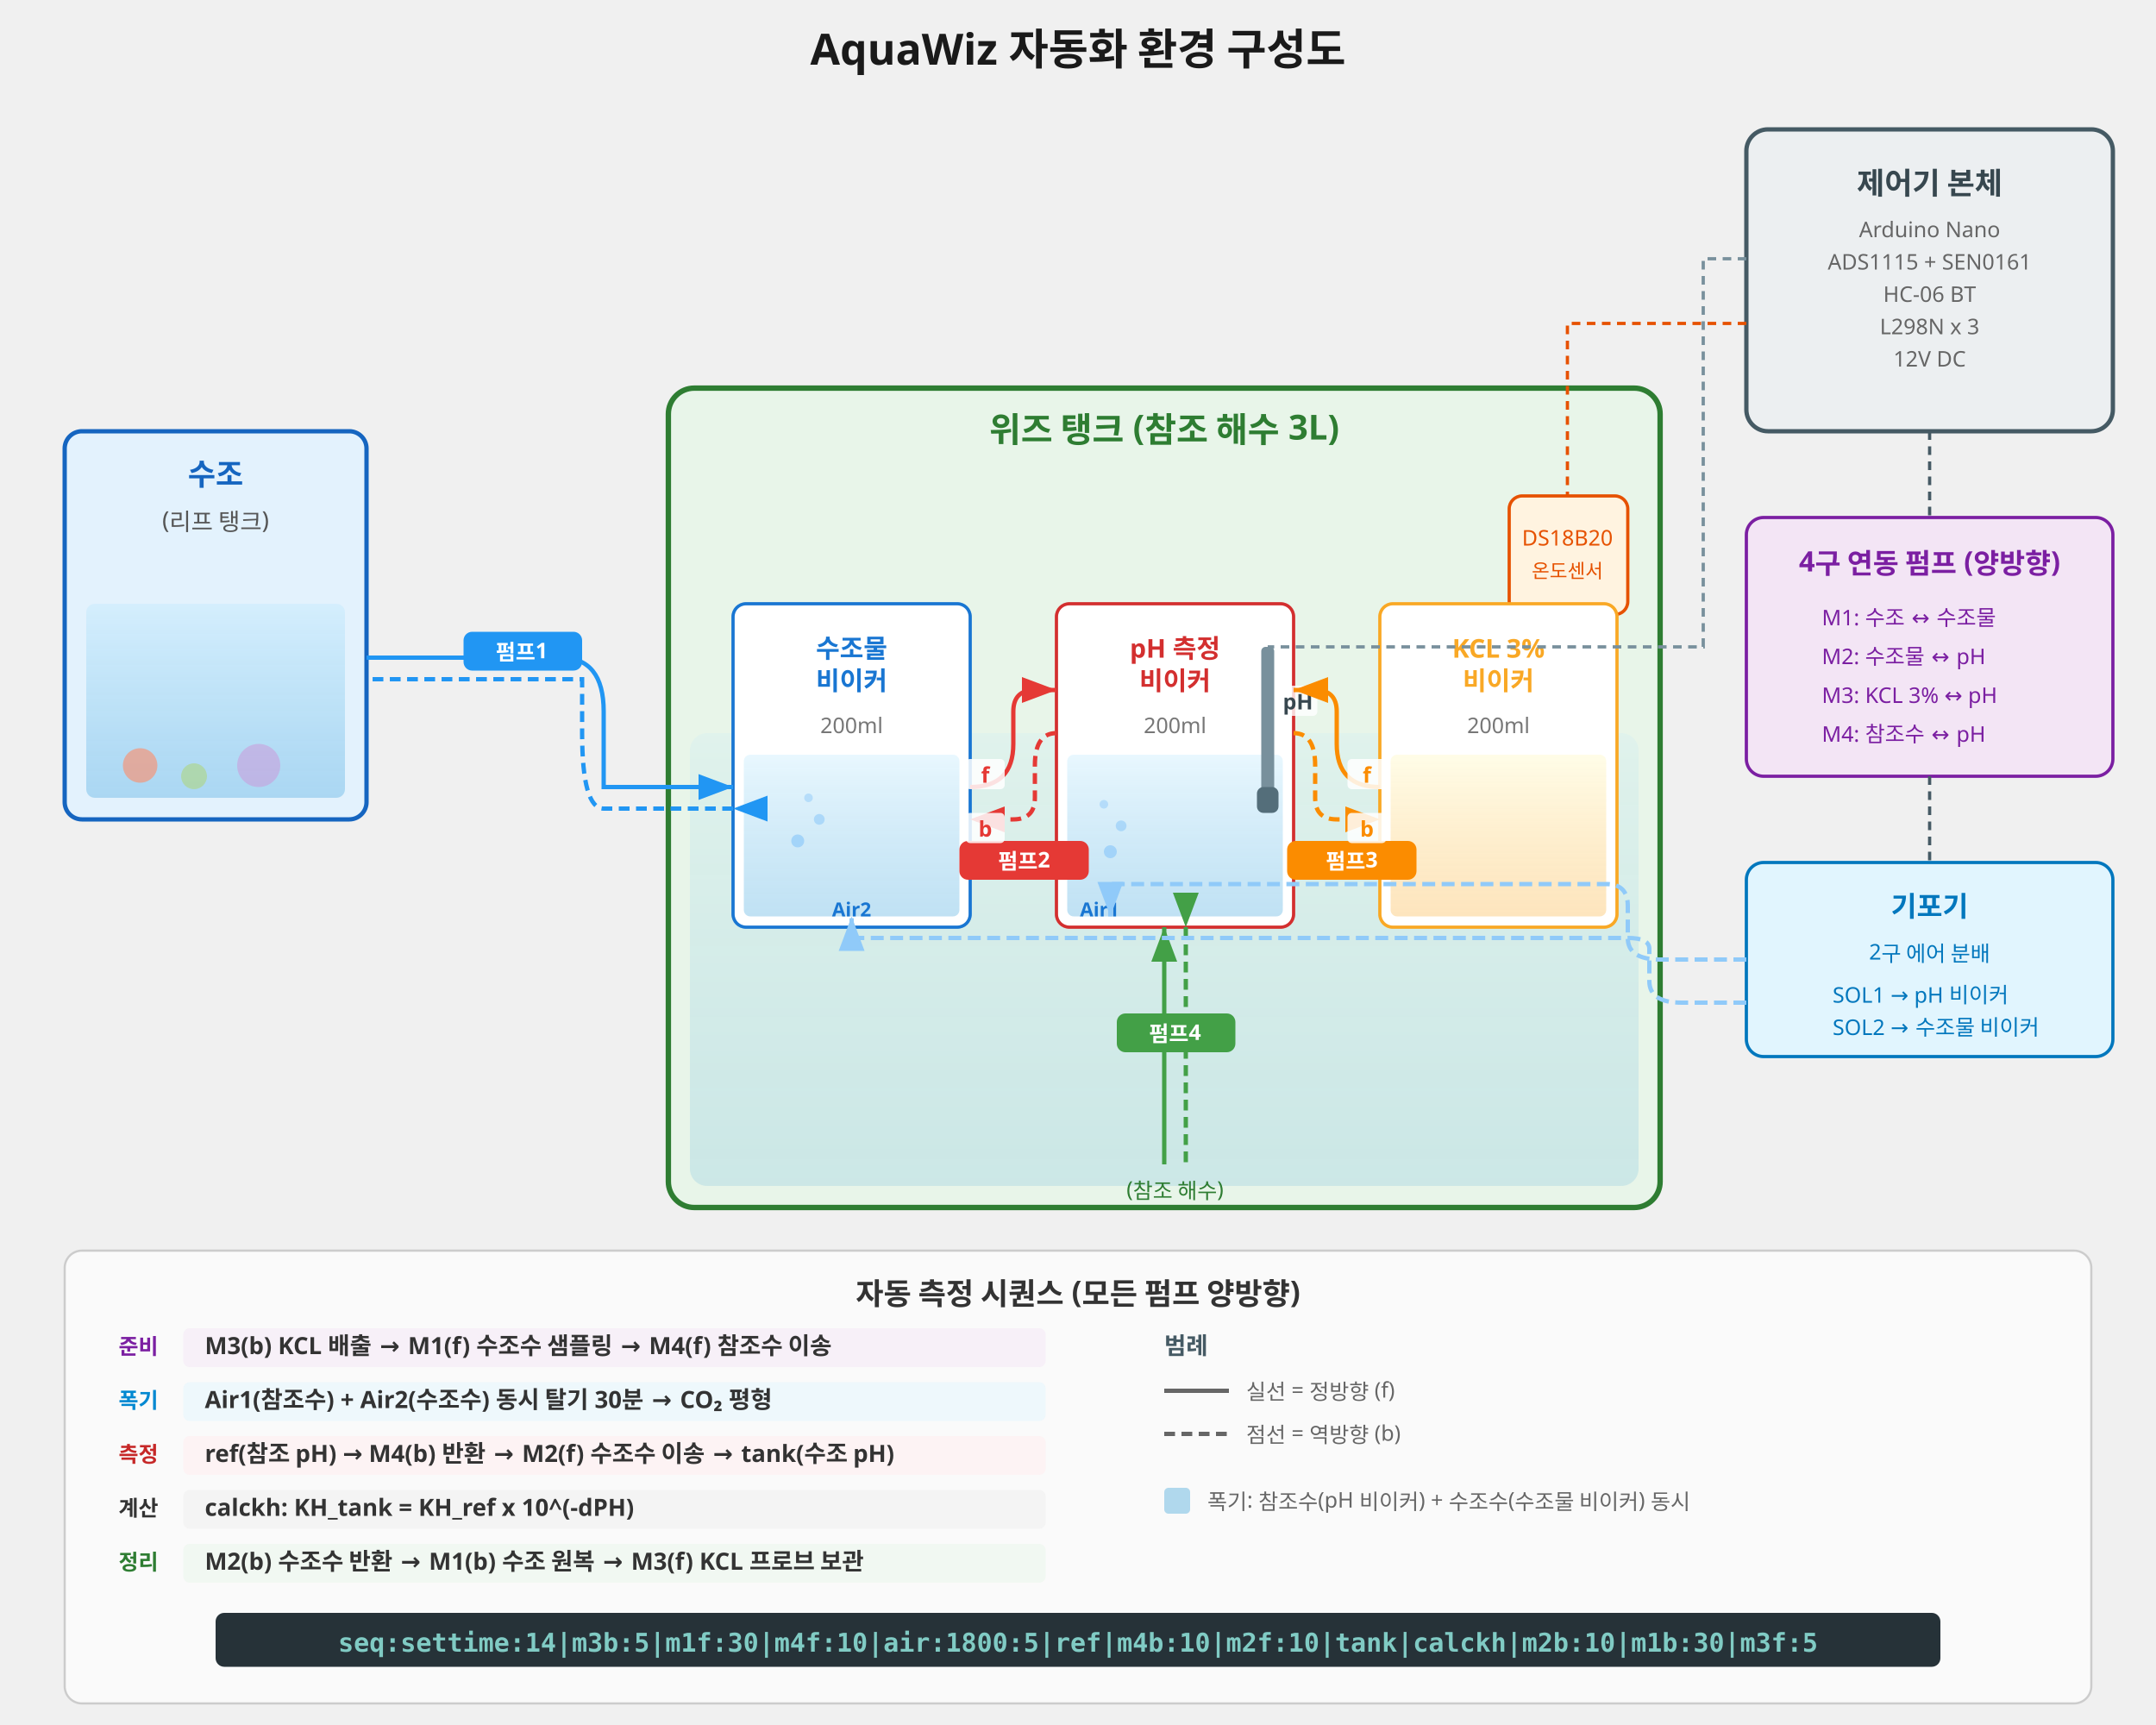
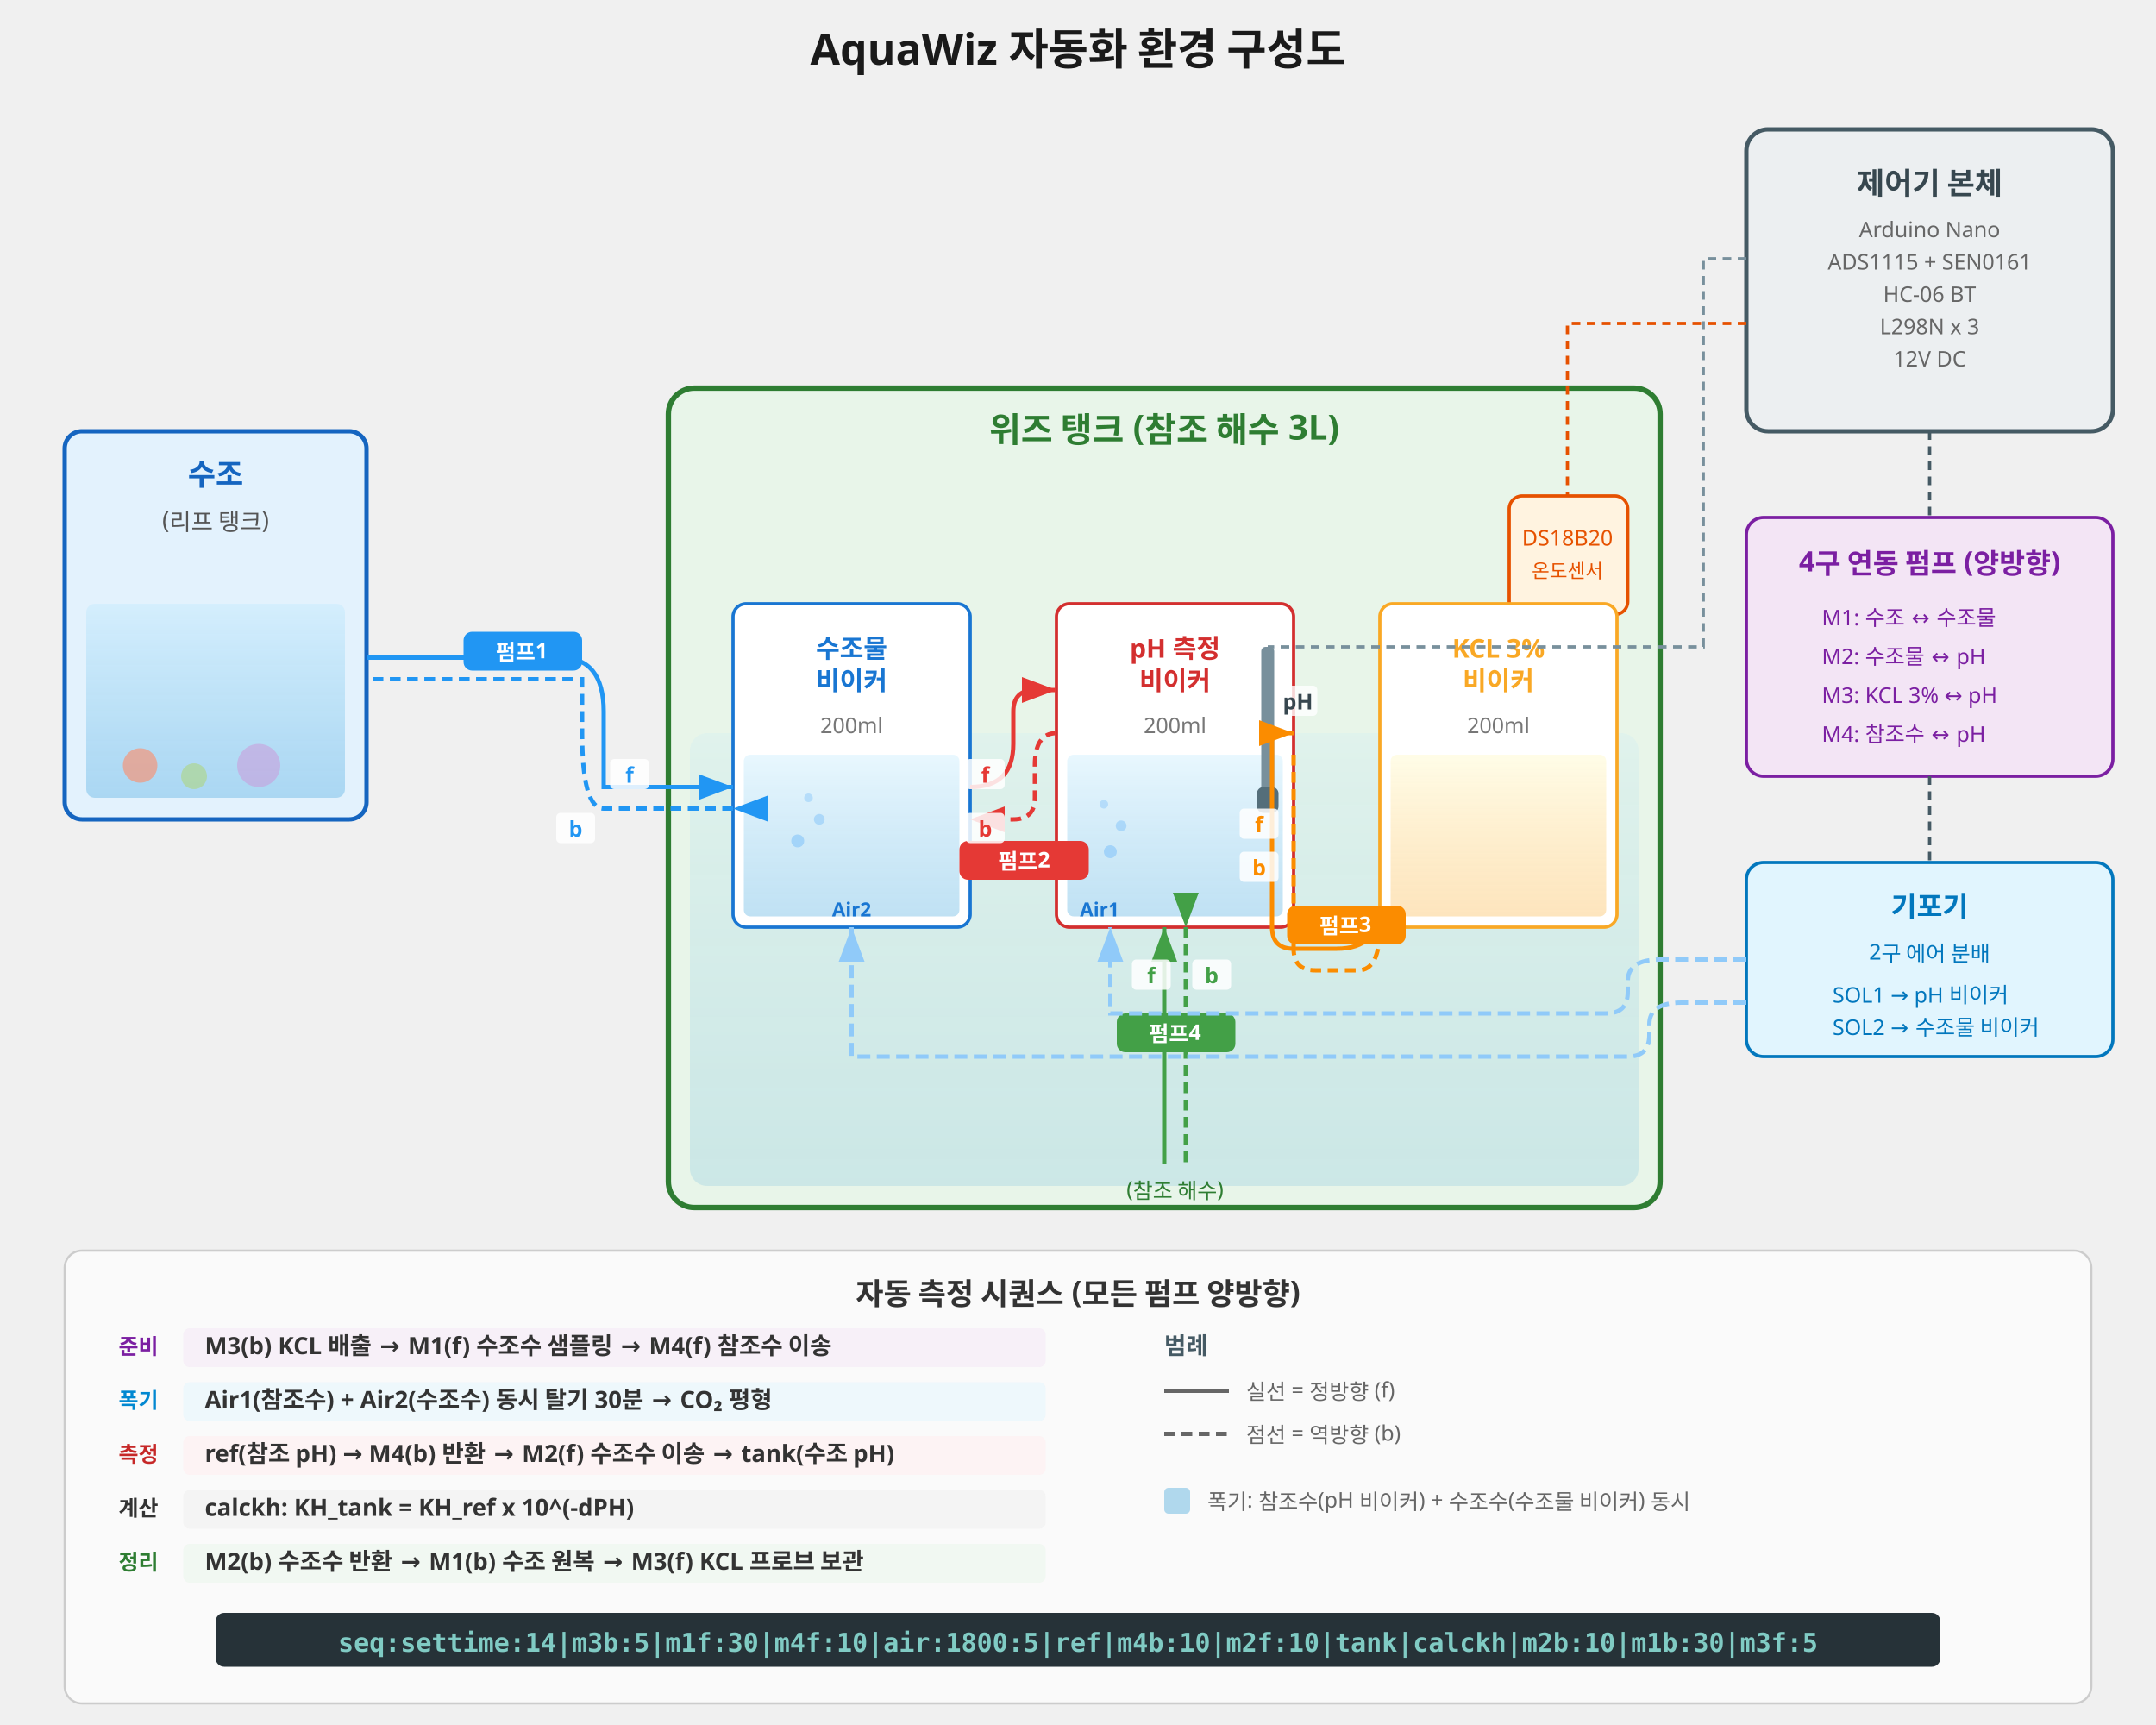
<svg xmlns="http://www.w3.org/2000/svg" viewBox="0 0 1000 800" font-family="'Malgun Gothic', 'Apple SD Gothic Neo', sans-serif" font-size="12">
  <defs>
    <marker id="arrow-blue" markerWidth="8" markerHeight="6" refX="8" refY="3" orient="auto">
      <path d="M0,0 L8,3 L0,6 Z" fill="#2196F3" />
    </marker>
    <marker id="arrow-red" markerWidth="8" markerHeight="6" refX="8" refY="3" orient="auto">
      <path d="M0,0 L8,3 L0,6 Z" fill="#e53935" />
    </marker>
    <marker id="arrow-green" markerWidth="8" markerHeight="6" refX="8" refY="3" orient="auto">
      <path d="M0,0 L8,3 L0,6 Z" fill="#43A047" />
    </marker>
    <marker id="arrow-orange" markerWidth="8" markerHeight="6" refX="8" refY="3" orient="auto">
      <path d="M0,0 L8,3 L0,6 Z" fill="#FB8C00" />
    </marker>
    <marker id="arrow-air" markerWidth="8" markerHeight="6" refX="8" refY="3" orient="auto">
      <path d="M0,0 L8,3 L0,6 Z" fill="#90CAF9" />
    </marker>
    <linearGradient id="water" x1="0" y1="0" x2="0" y2="1">
      <stop offset="0%" stop-color="#B3E5FC" stop-opacity="0.3" />
      <stop offset="100%" stop-color="#0288D1" stop-opacity="0.25" />
    </linearGradient>
    <linearGradient id="kcl" x1="0" y1="0" x2="0" y2="1">
      <stop offset="0%" stop-color="#FFF9C4" stop-opacity="0.4" />
      <stop offset="100%" stop-color="#F9A825" stop-opacity="0.3" />
    </linearGradient>
  </defs>
  <text x="500" y="30" text-anchor="middle" font-size="20" font-weight="bold" fill="#1a1a1a">AquaWiz 자동화 환경 구성도</text>
  <rect x="30" y="200" width="140" height="180" rx="8" fill="#E3F2FD" stroke="#1565C0" stroke-width="2" />
  <rect x="40" y="280" width="120" height="90" rx="4" fill="url(#water)" />
  <text x="100" y="225" text-anchor="middle" font-size="14" font-weight="bold" fill="#1565C0">수조</text>
  <text x="100" y="245" text-anchor="middle" font-size="11" fill="#555">(리프 탱크)</text>
  <circle cx="65" cy="355" r="8" fill="#FF8A65" opacity="0.6" />
  <circle cx="90" cy="360" r="6" fill="#AED581" opacity="0.6" />
  <circle cx="120" cy="355" r="10" fill="#CE93D8" opacity="0.5" />
  <rect x="310" y="180" width="460" height="380" rx="12" fill="#E8F5E9" stroke="#2E7D32" stroke-width="2.5" stroke-dasharray="none" />
  <text x="540" y="205" text-anchor="middle" font-size="16" font-weight="bold" fill="#2E7D32">위즈 탱크 (참조 해수 3L)</text>
  <rect x="320" y="340" width="440" height="210" rx="8" fill="url(#water)" opacity="0.5" />
  <rect x="700" y="230" width="55" height="55" rx="6" fill="#FFF3E0" stroke="#E65100" stroke-width="1.5" />
  <text x="727" y="253" text-anchor="middle" font-size="10" fill="#E65100">DS18B20</text>
  <text x="727" y="268" text-anchor="middle" font-size="9" fill="#E65100">온도센서</text>
  <line x1="727" y1="285" x2="727" y2="350" stroke="#E65100" stroke-width="2" stroke-dasharray="4,3" />
  <circle cx="727" cy="355" r="4" fill="#E65100" />
  <rect x="340" y="280" width="110" height="150" rx="6" fill="white" stroke="#1976D2" stroke-width="1.5" />
  <rect x="345" y="350" width="100" height="75" rx="3" fill="url(#water)" />
  <text x="395" y="305" text-anchor="middle" font-size="12" font-weight="bold" fill="#1976D2">수조물</text>
  <text x="395" y="320" text-anchor="middle" font-size="12" font-weight="bold" fill="#1976D2">비이커</text>
  <text x="395" y="340" text-anchor="middle" font-size="10" fill="#777">200ml</text>
  <circle cx="370" cy="390" r="3" fill="#90CAF9" opacity="0.7" />
  <circle cx="380" cy="380" r="2.5" fill="#90CAF9" opacity="0.6" />
  <circle cx="375" cy="370" r="2" fill="#90CAF9" opacity="0.5" />
  <text x="395" y="425" text-anchor="middle" font-size="9" fill="#1976D2" font-weight="bold">Air2</text>
  <rect x="490" y="280" width="110" height="150" rx="6" fill="white" stroke="#D32F2F" stroke-width="1.5" />
  <rect x="495" y="350" width="100" height="75" rx="3" fill="url(#water)" />
  <text x="545" y="305" text-anchor="middle" font-size="12" font-weight="bold" fill="#D32F2F">pH 측정</text>
  <text x="545" y="320" text-anchor="middle" font-size="12" font-weight="bold" fill="#D32F2F">비이커</text>
  <text x="545" y="340" text-anchor="middle" font-size="10" fill="#777">200ml</text>
  <rect x="585" y="300" width="6" height="70" rx="2" fill="#78909C" />
  <rect x="583" y="365" width="10" height="12" rx="3" fill="#546E7A" />
  <rect x="593" y="318" width="18" height="14" rx="2" fill="white" opacity="0.8" />
  <text x="602" y="329" text-anchor="middle" font-size="10" fill="#37474F" font-weight="bold">pH</text>
  <circle cx="515" cy="395" r="3" fill="#90CAF9" opacity="0.7" />
  <circle cx="520" cy="383" r="2.5" fill="#90CAF9" opacity="0.6" />
  <circle cx="512" cy="373" r="2" fill="#90CAF9" opacity="0.5" />
  <text x="510" y="425" text-anchor="middle" font-size="9" fill="#1976D2" font-weight="bold">Air1</text>
  <rect x="640" y="280" width="110" height="150" rx="6" fill="white" stroke="#F9A825" stroke-width="1.5" />
  <rect x="645" y="350" width="100" height="75" rx="3" fill="url(#kcl)" />
  <text x="695" y="305" text-anchor="middle" font-size="12" font-weight="bold" fill="#F9A825">KCL 3%</text>
  <text x="695" y="320" text-anchor="middle" font-size="12" font-weight="bold" fill="#F9A825">비이커</text>
  <text x="695" y="340" text-anchor="middle" font-size="10" fill="#777">200ml</text>
  <rect x="810" y="60" width="170" height="140" rx="10" fill="#ECEFF1" stroke="#455A64" stroke-width="2" />
  <text x="895" y="90" text-anchor="middle" font-size="14" font-weight="bold" fill="#37474F">제어기 본체</text>
  <text x="895" y="110" text-anchor="middle" font-size="10" fill="#666">Arduino Nano</text>
  <text x="895" y="125" text-anchor="middle" font-size="10" fill="#666">ADS1115 + SEN0161</text>
  <text x="895" y="140" text-anchor="middle" font-size="10" fill="#666">HC-06 BT</text>
  <text x="895" y="155" text-anchor="middle" font-size="10" fill="#666">L298N x 3</text>
  <text x="895" y="170" text-anchor="middle" font-size="10" fill="#666">12V DC</text>
  <rect x="810" y="240" width="170" height="120" rx="8" fill="#F3E5F5" stroke="#7B1FA2" stroke-width="1.5" />
  <text x="895" y="265" text-anchor="middle" font-size="13" font-weight="bold" fill="#7B1FA2">4구 연동 펌프 (양방향)</text>
  <text x="845" y="290" font-size="10" fill="#7B1FA2">M1: 수조 ↔ 수조물</text>
  <text x="845" y="308" font-size="10" fill="#7B1FA2">M2: 수조물 ↔ pH</text>
  <text x="845" y="326" font-size="10" fill="#7B1FA2">M3: KCL 3% ↔ pH</text>
  <text x="845" y="344" font-size="10" fill="#7B1FA2">M4: 참조수 ↔ pH</text>
  <rect x="810" y="400" width="170" height="90" rx="8" fill="#E1F5FE" stroke="#0277BD" stroke-width="1.5" />
  <text x="895" y="425" text-anchor="middle" font-size="13" font-weight="bold" fill="#0277BD">기포기</text>
  <text x="895" y="445" text-anchor="middle" font-size="10" fill="#0277BD">2구 에어 분배</text>
  <text x="850" y="465" font-size="10" fill="#0277BD">SOL1 → pH 비이커</text>
  <text x="850" y="480" font-size="10" fill="#0277BD">SOL2 → 수조물 비이커</text>
  <path d="M170,305 L260,305 Q280,305 280,330 L280,365 L340,365" fill="none" stroke="#2196F3" stroke-width="2" marker-end="url(#arrow-blue)" />
  <path d="M340,375 L280,375 Q270,375 270,340 L270,315 L170,315" fill="none" stroke="#2196F3" stroke-width="2" stroke-dasharray="5,3" marker-start="url(#arrow-blue)" />
  <rect x="215" y="293" width="55" height="18" rx="4" fill="#2196F3" />
  <text x="242" y="306" text-anchor="middle" font-size="10" fill="white" font-weight="bold">펌프1</text>
+   <rect x="283" y="352" width="18" height="14" rx="2" fill="white" opacity="0.85" />
+   <text x="292" y="363" text-anchor="middle" font-size="10" fill="#2196F3" font-weight="bold">f</text>
+   <rect x="258" y="377" width="18" height="14" rx="2" fill="white" opacity="0.85" />
+   <text x="267" y="388" text-anchor="middle" font-size="10" fill="#2196F3" font-weight="bold">b</text>
  <path d="M450,365 Q470,365 470,345 L470,330 Q470,320 480,320 L490,320" fill="none" stroke="#e53935" stroke-width="2" marker-end="url(#arrow-red)" />
  <path d="M490,340 Q480,340 480,355 L480,370 Q480,380 470,380 L450,380" fill="none" stroke="#e53935" stroke-width="2" stroke-dasharray="5,3" marker-end="url(#arrow-red)" />
  <rect x="445" y="390" width="60" height="18" rx="4" fill="#e53935" />
  <text x="475" y="403" text-anchor="middle" font-size="10" fill="white" font-weight="bold">펌프2</text>
  <rect x="448" y="352" width="18" height="14" rx="2" fill="white" opacity="0.85" />
  <text x="457" y="363" text-anchor="middle" font-size="10" fill="#e53935" font-weight="bold">f</text>
  <rect x="448" y="377" width="18" height="14" rx="2" fill="white" opacity="0.85" />
  <text x="457" y="388" text-anchor="middle" font-size="10" fill="#e53935" font-weight="bold">b</text>
-   <path d="M640,365 Q620,365 620,345 L620,330 Q620,320 610,320 L600,320" fill="none" stroke="#FB8C00" stroke-width="2" marker-end="url(#arrow-orange)" />
-   <path d="M600,340 Q610,340 610,355 L610,370 Q610,380 620,380 L640,380" fill="none" stroke="#FB8C00" stroke-width="2" stroke-dasharray="5,3" marker-end="url(#arrow-orange)" />
-   <rect x="597" y="390" width="60" height="18" rx="4" fill="#FB8C00" />
-   <text x="627" y="403" text-anchor="middle" font-size="10" fill="white" font-weight="bold">펌프3</text>
-   <rect x="625" y="352" width="18" height="14" rx="2" fill="white" opacity="0.85" />
-   <text x="634" y="363" text-anchor="middle" font-size="10" fill="#FB8C00" font-weight="bold">f</text>
-   <rect x="625" y="377" width="18" height="14" rx="2" fill="white" opacity="0.85" />
-   <text x="634" y="388" text-anchor="middle" font-size="10" fill="#FB8C00" font-weight="bold">b</text>
+   <path d="M640,420 Q640,440 620,440 L600,440 Q590,440 590,430 L590,340 L600,340" fill="none" stroke="#FB8C00" stroke-width="2" marker-end="url(#arrow-orange)" />
+   <path d="M600,350 L600,440 Q600,450 610,450 L630,450 Q640,450 640,430 L640,420" fill="none" stroke="#FB8C00" stroke-width="2" stroke-dasharray="5,3" />
+   <rect x="597" y="420" width="55" height="18" rx="4" fill="#FB8C00" />
+   <text x="624" y="433" text-anchor="middle" font-size="10" fill="white" font-weight="bold">펌프3</text>
+   <rect x="575" y="375" width="18" height="14" rx="2" fill="white" opacity="0.85" />
+   <text x="584" y="386" text-anchor="middle" font-size="10" fill="#FB8C00" font-weight="bold">f</text>
+   <rect x="575" y="395" width="18" height="14" rx="2" fill="white" opacity="0.85" />
+   <text x="584" y="406" text-anchor="middle" font-size="10" fill="#FB8C00" font-weight="bold">b</text>
  <path d="M540,540 L540,430" fill="none" stroke="#43A047" stroke-width="2" marker-end="url(#arrow-green)" />
  <path d="M550,430 L550,540" fill="none" stroke="#43A047" stroke-width="2" stroke-dasharray="5,3" marker-start="url(#arrow-green)" />
  <rect x="518" y="470" width="55" height="18" rx="4" fill="#43A047" />
  <text x="545" y="483" text-anchor="middle" font-size="10" fill="white" font-weight="bold">펌프4</text>
  <text x="545" y="555" text-anchor="middle" font-size="10" fill="#2E7D32">(참조 해수)</text>
-   <path d="M810,445 L770,445 Q755,445 755,435 L755,420 Q755,410 745,410 L515,410 L515,425" fill="none" stroke="#90CAF9" stroke-width="2" stroke-dasharray="6,3" marker-end="url(#arrow-air)" />
-   <path d="M810,465 L780,465 Q765,465 765,455 L765,440 Q765,435 755,435 L395,435 L395,425" fill="none" stroke="#90CAF9" stroke-width="2" stroke-dasharray="6,3" marker-end="url(#arrow-air)" />
+   <rect x="525" y="445" width="18" height="14" rx="2" fill="white" opacity="0.85" />
+   <text x="534" y="456" text-anchor="middle" font-size="10" fill="#43A047" font-weight="bold">f</text>
+   <rect x="553" y="445" width="18" height="14" rx="2" fill="white" opacity="0.85" />
+   <text x="562" y="456" text-anchor="middle" font-size="10" fill="#43A047" font-weight="bold">b</text>
+   <path d="M810,445 L770,445 Q755,445 755,455 L755,460 Q755,470 745,470 L515,470 L515,430" fill="none" stroke="#90CAF9" stroke-width="2" stroke-dasharray="6,3" marker-end="url(#arrow-air)" />
+   <path d="M810,465 L780,465 Q765,465 765,475 L765,480 Q765,490 755,490 L395,490 L395,430" fill="none" stroke="#90CAF9" stroke-width="2" stroke-dasharray="6,3" marker-end="url(#arrow-air)" />
  <line x1="895" y1="200" x2="895" y2="240" stroke="#455A64" stroke-width="1.5" stroke-dasharray="4,3" />
  <line x1="895" y1="360" x2="895" y2="400" stroke="#455A64" stroke-width="1.5" stroke-dasharray="4,3" />
  <path d="M810,150 L727,150 L727,230" fill="none" stroke="#E65100" stroke-width="1.5" stroke-dasharray="4,3" />
  <path d="M810,120 L790,120 L790,300 L588,300" fill="none" stroke="#78909C" stroke-width="1.5" stroke-dasharray="4,3" />
  <rect x="30" y="580" width="940" height="210" rx="8" fill="#FAFAFA" stroke="#CCC" stroke-width="1" />
  <text x="500" y="605" text-anchor="middle" font-size="14" font-weight="bold" fill="#333">자동 측정 시퀀스 (모든 펌프 양방향)</text>
  <text x="55" y="628" font-size="10" font-weight="bold" fill="#7B1FA2">준비</text>
  <rect x="85" y="616" width="400" height="18" rx="3" fill="#F3E5F5" opacity="0.5" />
  <text x="95" y="628" font-size="11" fill="#333" font-weight="bold">M3(b) KCL 배출 → M1(f) 수조수 샘플링 → M4(f) 참조수 이송</text>
  <text x="55" y="653" font-size="10" font-weight="bold" fill="#0288D1">폭기</text>
  <rect x="85" y="641" width="400" height="18" rx="3" fill="#E1F5FE" opacity="0.5" />
  <text x="95" y="653" font-size="11" fill="#333" font-weight="bold">Air1(참조수) + Air2(수조수) 동시 탈기 30분 → CO₂ 평형</text>
  <text x="55" y="678" font-size="10" font-weight="bold" fill="#C62828">측정</text>
  <rect x="85" y="666" width="400" height="18" rx="3" fill="#FFEBEE" opacity="0.5" />
  <text x="95" y="678" font-size="11" fill="#333" font-weight="bold">ref(참조 pH) → M4(b) 반환 → M2(f) 수조수 이송 → tank(수조 pH)</text>
  <text x="55" y="703" font-size="10" font-weight="bold" fill="#333">계산</text>
  <rect x="85" y="691" width="400" height="18" rx="3" fill="#EEEEEE" opacity="0.5" />
  <text x="95" y="703" font-size="11" fill="#333" font-weight="bold">calckh: KH_tank = KH_ref x 10^(-dPH)</text>
  <text x="55" y="728" font-size="10" font-weight="bold" fill="#2E7D32">정리</text>
  <rect x="85" y="716" width="400" height="18" rx="3" fill="#E8F5E9" opacity="0.5" />
  <text x="95" y="728" font-size="11" fill="#333" font-weight="bold">M2(b) 수조수 반환 → M1(b) 수조 원복 → M3(f) KCL 프로브 보관</text>
  <text x="540" y="628" font-size="11" font-weight="bold" fill="#455A64">범례</text>
  <line x1="540" y1="645" x2="570" y2="645" stroke="#666" stroke-width="2" />
  <text x="578" y="649" font-size="10" fill="#666">실선 = 정방향 (f)</text>
  <line x1="540" y1="665" x2="570" y2="665" stroke="#666" stroke-width="2" stroke-dasharray="5,3" />
  <text x="578" y="669" font-size="10" fill="#666">점선 = 역방향 (b)</text>
  <rect x="540" y="690" width="12" height="12" rx="2" fill="#0288D1" opacity="0.3" />
  <text x="560" y="700" font-size="10" fill="#666">폭기: 참조수(pH 비이커) + 수조수(수조물 비이커) 동시</text>
  <rect x="100" y="748" width="800" height="25" rx="4" fill="#263238" />
  <text x="500" y="766" text-anchor="middle" font-size="12" fill="#80CBC4" font-weight="bold" font-family="monospace, 'Malgun Gothic'">seq:settime:14|m3b:5|m1f:30|m4f:10|air:1800:5|ref|m4b:10|m2f:10|tank|calckh|m2b:10|m1b:30|m3f:5</text>
</svg>
